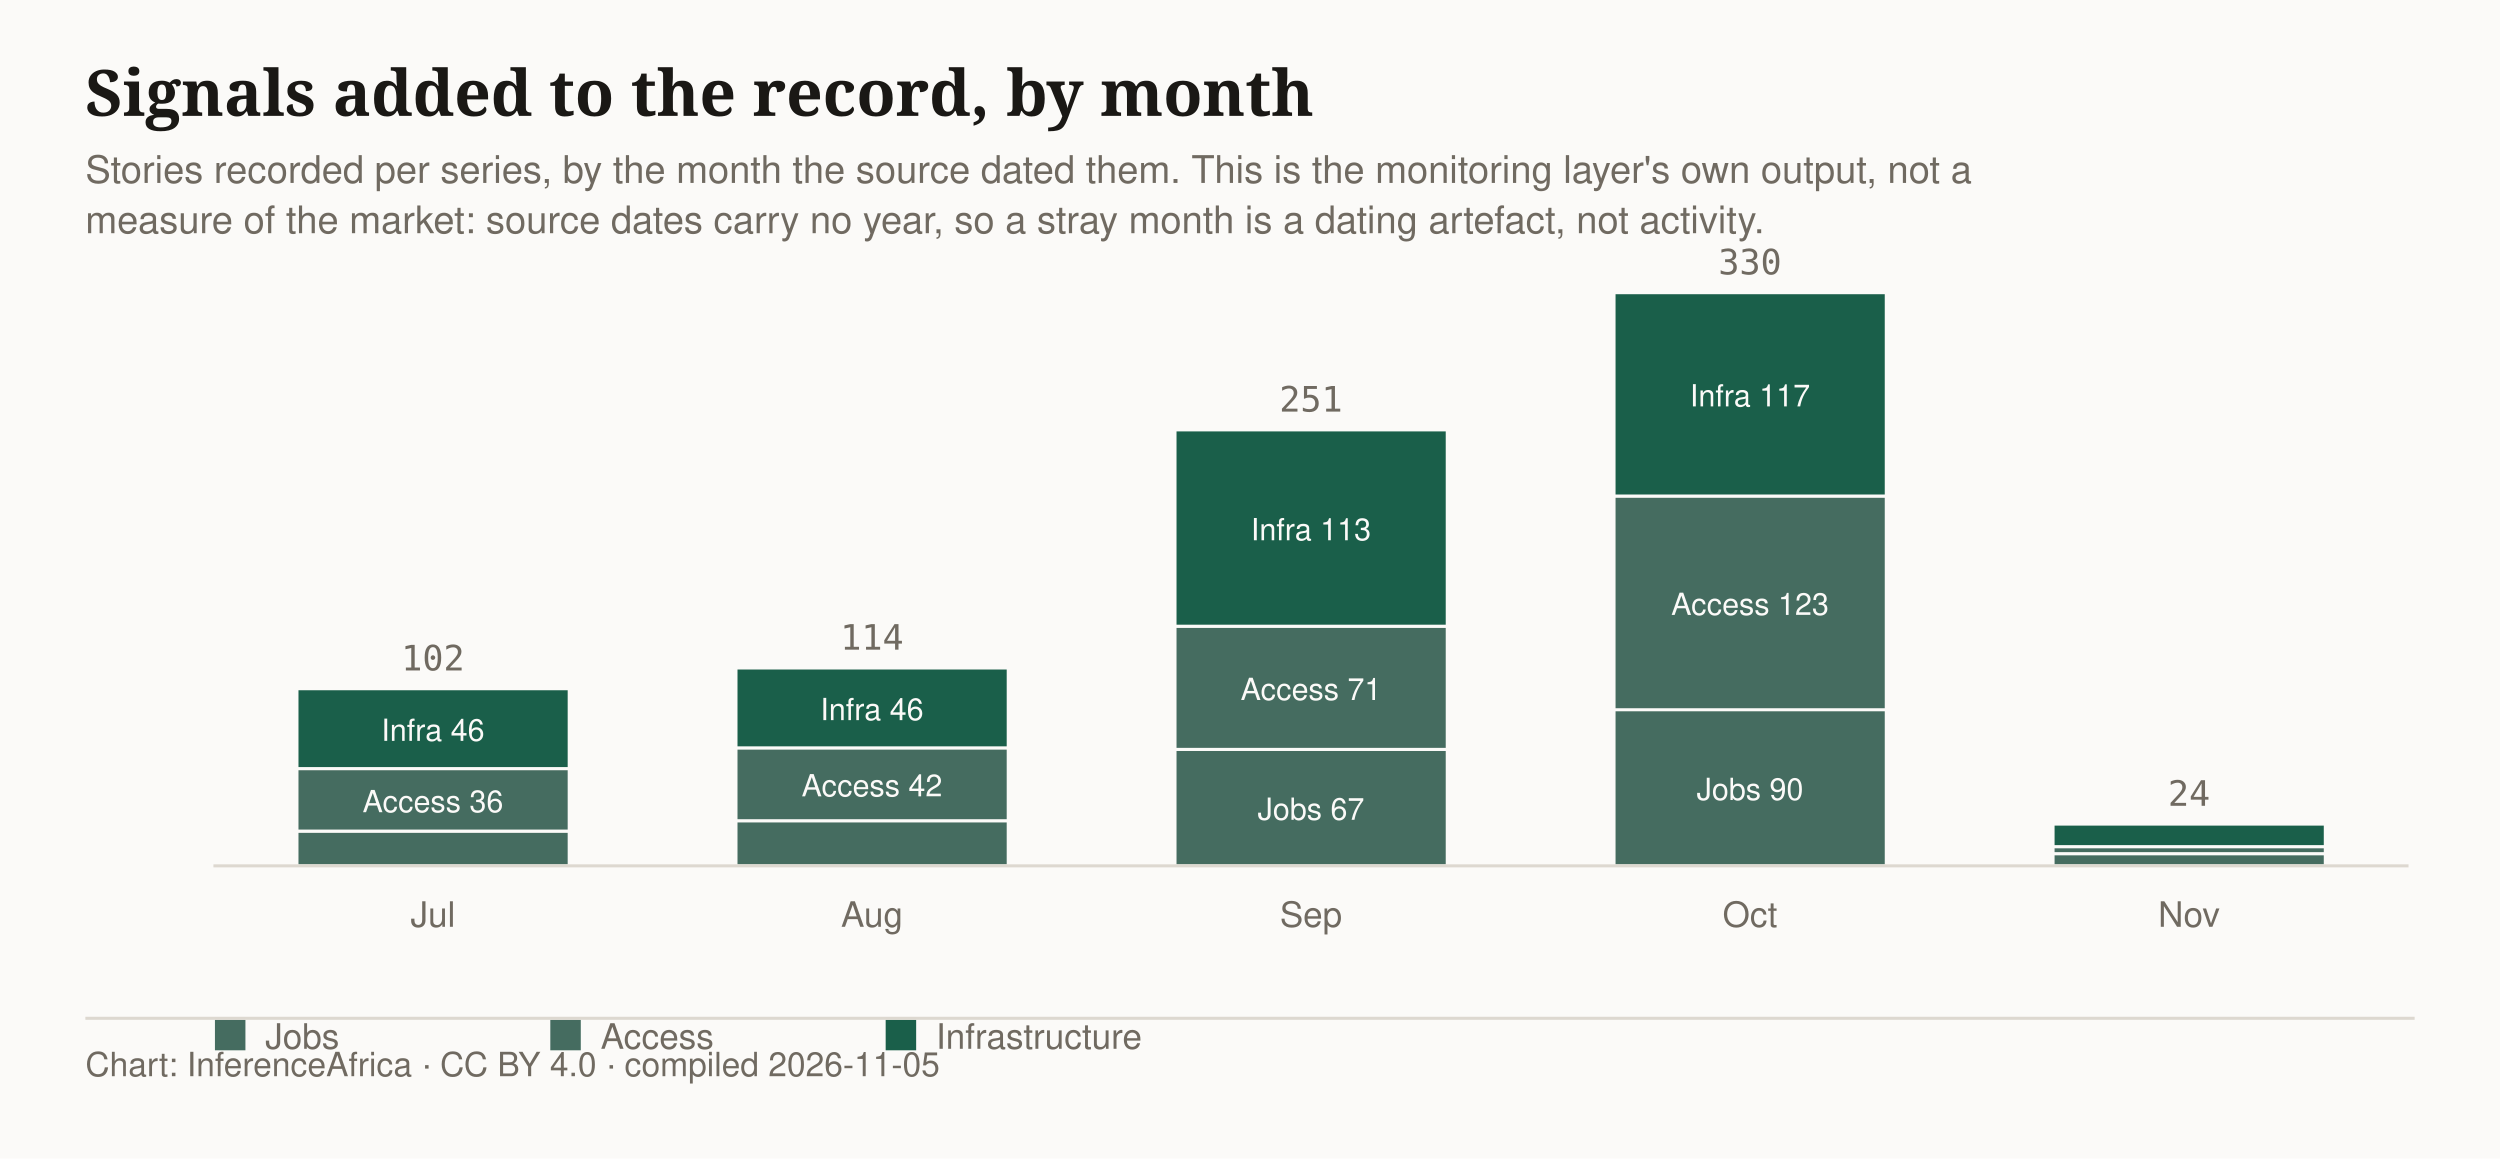
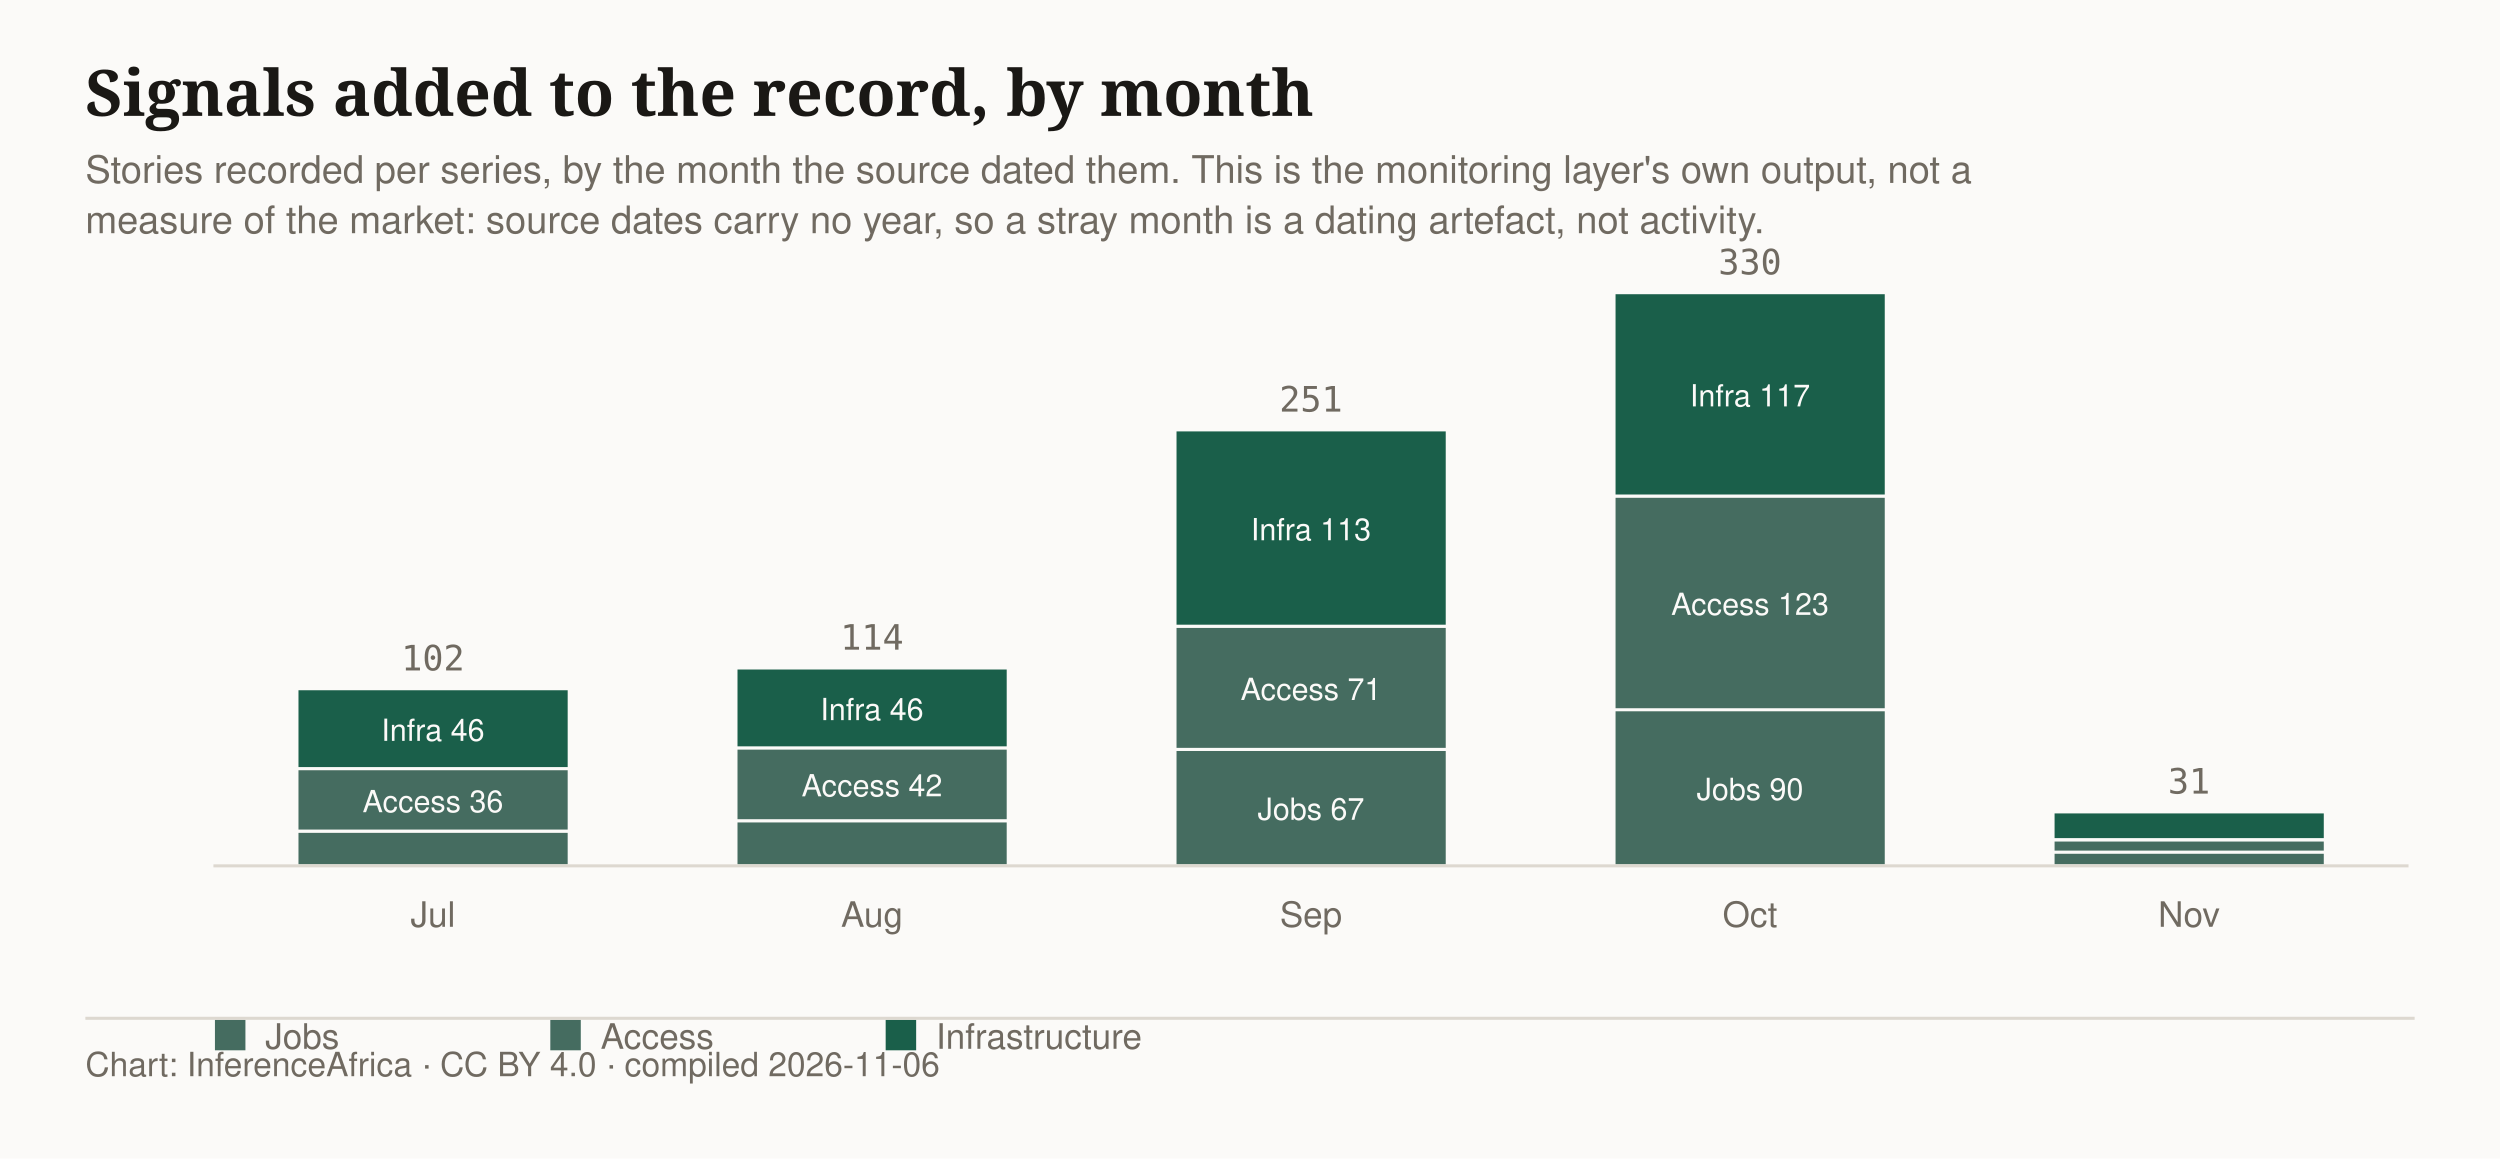
- <svg xmlns="http://www.w3.org/2000/svg" viewBox="0 0 820 380" width="820" height="380" role="img" aria-label="Signals added to the record by month and series: Jul 102, Aug 114, Sep 251, Oct 330, Nov 24. This measures the monitoring layer, not the market.">
+ <svg xmlns="http://www.w3.org/2000/svg" viewBox="0 0 820 380" width="820" height="380" role="img" aria-label="Signals added to the record by month and series: Jul 102, Aug 114, Sep 251, Oct 330, Nov 31. This measures the monitoring layer, not the market.">
  <defs>
    <pattern id="status-proposal" width="6" height="6" patternUnits="userSpaceOnUse">
      <path d="M0 6L6 0" stroke="#756342" stroke-width="1" />
    </pattern>
  </defs>
  <rect width="820" height="380" fill="#fbfaf8" />
  <text x="28" y="38" font-family="'Source Serif 4',Georgia,serif" font-size="21" font-weight="600" fill="#1a1815" style="font-variant-numeric:tabular-nums lining-nums">Signals added to the record, by month</text>
  <text x="28" y="60.0" font-family="IBM Plex Sans,-apple-system,'Segoe UI',Helvetica,Arial,sans-serif" font-size="12.5" fill="#706a61" style="font-variant-numeric:tabular-nums lining-nums">Stories recorded per series, by the month the source dated them. This is the monitoring layer's own output, not a</text>
  <text x="28" y="76.5" font-family="IBM Plex Sans,-apple-system,'Segoe UI',Helvetica,Arial,sans-serif" font-size="12.5" fill="#706a61" style="font-variant-numeric:tabular-nums lining-nums">measure of the market: source dates carry no year, so a stray month is a dating artefact, not activity.</text>
  <rect x="97.4" y="272.6" width="89.3" height="11.4" fill="#456c60" data-status="measured" stroke="#fbfaf8" stroke-width="1" />
  <rect x="97.4" y="252.1" width="89.3" height="20.5" fill="#456c60" data-status="measured" stroke="#fbfaf8" stroke-width="1" />
  <text x="142.0" y="266.4" text-anchor="middle" font-family="IBM Plex Sans,-apple-system,'Segoe UI',Helvetica,Arial,sans-serif" font-size="10" fill="#fbfaf8" style="font-variant-numeric:tabular-nums lining-nums">Access 36</text>
  <rect x="97.4" y="225.9" width="89.3" height="26.2" fill="#1a5f4a" data-status="measured" stroke="#fbfaf8" stroke-width="1" />
  <text x="142.0" y="243.0" text-anchor="middle" font-family="IBM Plex Sans,-apple-system,'Segoe UI',Helvetica,Arial,sans-serif" font-size="10" fill="#fbfaf8" style="font-variant-numeric:tabular-nums lining-nums">Infra 46</text>
  <text x="142.0" y="219.9" text-anchor="middle" font-family="'IBM Plex Mono',Consolas,monospace" font-size="11.5" fill="#706a61" style="font-variant-numeric:tabular-nums lining-nums">102</text>
  <text x="142.0" y="304" text-anchor="middle" font-family="IBM Plex Sans,-apple-system,'Segoe UI',Helvetica,Arial,sans-serif" font-size="11.5" fill="#706a61" style="font-variant-numeric:tabular-nums lining-nums">Jul</text>
  <rect x="241.4" y="269.2" width="89.3" height="14.8" fill="#456c60" data-status="measured" stroke="#fbfaf8" stroke-width="1" />
  <rect x="241.4" y="245.3" width="89.3" height="23.9" fill="#456c60" data-status="measured" stroke="#fbfaf8" stroke-width="1" />
  <text x="286.0" y="261.2" text-anchor="middle" font-family="IBM Plex Sans,-apple-system,'Segoe UI',Helvetica,Arial,sans-serif" font-size="10" fill="#fbfaf8" style="font-variant-numeric:tabular-nums lining-nums">Access 42</text>
  <rect x="241.4" y="219.1" width="89.3" height="26.2" fill="#1a5f4a" data-status="measured" stroke="#fbfaf8" stroke-width="1" />
  <text x="286.0" y="236.2" text-anchor="middle" font-family="IBM Plex Sans,-apple-system,'Segoe UI',Helvetica,Arial,sans-serif" font-size="10" fill="#fbfaf8" style="font-variant-numeric:tabular-nums lining-nums">Infra 46</text>
  <text x="286.0" y="213.1" text-anchor="middle" font-family="'IBM Plex Mono',Consolas,monospace" font-size="11.5" fill="#706a61" style="font-variant-numeric:tabular-nums lining-nums">114</text>
  <text x="286.0" y="304" text-anchor="middle" font-family="IBM Plex Sans,-apple-system,'Segoe UI',Helvetica,Arial,sans-serif" font-size="11.5" fill="#706a61" style="font-variant-numeric:tabular-nums lining-nums">Aug</text>
  <rect x="385.4" y="245.8" width="89.3" height="38.2" fill="#456c60" data-status="measured" stroke="#fbfaf8" stroke-width="1" />
  <text x="430.0" y="268.9" text-anchor="middle" font-family="IBM Plex Sans,-apple-system,'Segoe UI',Helvetica,Arial,sans-serif" font-size="10" fill="#fbfaf8" style="font-variant-numeric:tabular-nums lining-nums">Jobs 67</text>
  <rect x="385.4" y="205.4" width="89.3" height="40.4" fill="#456c60" data-status="measured" stroke="#fbfaf8" stroke-width="1" />
  <text x="430.0" y="229.6" text-anchor="middle" font-family="IBM Plex Sans,-apple-system,'Segoe UI',Helvetica,Arial,sans-serif" font-size="10" fill="#fbfaf8" style="font-variant-numeric:tabular-nums lining-nums">Access 71</text>
  <rect x="385.4" y="141.0" width="89.3" height="64.4" fill="#1a5f4a" data-status="measured" stroke="#fbfaf8" stroke-width="1" />
  <text x="430.0" y="177.2" text-anchor="middle" font-family="IBM Plex Sans,-apple-system,'Segoe UI',Helvetica,Arial,sans-serif" font-size="10" fill="#fbfaf8" style="font-variant-numeric:tabular-nums lining-nums">Infra 113</text>
  <text x="430.0" y="135.0" text-anchor="middle" font-family="'IBM Plex Mono',Consolas,monospace" font-size="11.5" fill="#706a61" style="font-variant-numeric:tabular-nums lining-nums">251</text>
  <text x="430.0" y="304" text-anchor="middle" font-family="IBM Plex Sans,-apple-system,'Segoe UI',Helvetica,Arial,sans-serif" font-size="11.5" fill="#706a61" style="font-variant-numeric:tabular-nums lining-nums">Sep</text>
  <rect x="529.4" y="232.7" width="89.3" height="51.3" fill="#456c60" data-status="measured" stroke="#fbfaf8" stroke-width="1" />
  <text x="574.0" y="262.4" text-anchor="middle" font-family="IBM Plex Sans,-apple-system,'Segoe UI',Helvetica,Arial,sans-serif" font-size="10" fill="#fbfaf8" style="font-variant-numeric:tabular-nums lining-nums">Jobs 90</text>
  <rect x="529.4" y="162.7" width="89.3" height="70.1" fill="#456c60" data-status="measured" stroke="#fbfaf8" stroke-width="1" />
  <text x="574.0" y="201.7" text-anchor="middle" font-family="IBM Plex Sans,-apple-system,'Segoe UI',Helvetica,Arial,sans-serif" font-size="10" fill="#fbfaf8" style="font-variant-numeric:tabular-nums lining-nums">Access 123</text>
  <rect x="529.4" y="96.0" width="89.3" height="66.7" fill="#1a5f4a" data-status="measured" stroke="#fbfaf8" stroke-width="1" />
  <text x="574.0" y="133.3" text-anchor="middle" font-family="IBM Plex Sans,-apple-system,'Segoe UI',Helvetica,Arial,sans-serif" font-size="10" fill="#fbfaf8" style="font-variant-numeric:tabular-nums lining-nums">Infra 117</text>
  <text x="574.0" y="90.0" text-anchor="middle" font-family="'IBM Plex Mono',Consolas,monospace" font-size="11.5" fill="#706a61" style="font-variant-numeric:tabular-nums lining-nums">330</text>
  <text x="574.0" y="304" text-anchor="middle" font-family="IBM Plex Sans,-apple-system,'Segoe UI',Helvetica,Arial,sans-serif" font-size="11.5" fill="#706a61" style="font-variant-numeric:tabular-nums lining-nums">Oct</text>
-   <rect x="673.4" y="280.0" width="89.3" height="4.0" fill="#456c60" data-status="measured" stroke="#fbfaf8" stroke-width="1" />
-   <rect x="673.4" y="277.7" width="89.3" height="2.3" fill="#456c60" data-status="measured" stroke="#fbfaf8" stroke-width="1" />
-   <rect x="673.4" y="270.3" width="89.3" height="7.4" fill="#1a5f4a" data-status="measured" stroke="#fbfaf8" stroke-width="1" />
-   <text x="718.0" y="264.3" text-anchor="middle" font-family="'IBM Plex Mono',Consolas,monospace" font-size="11.5" fill="#706a61" style="font-variant-numeric:tabular-nums lining-nums">24</text>
+   <rect x="673.4" y="279.4" width="89.3" height="4.6" fill="#456c60" data-status="measured" stroke="#fbfaf8" stroke-width="1" />
+   <rect x="673.4" y="275.5" width="89.3" height="4.0" fill="#456c60" data-status="measured" stroke="#fbfaf8" stroke-width="1" />
+   <rect x="673.4" y="266.3" width="89.3" height="9.1" fill="#1a5f4a" data-status="measured" stroke="#fbfaf8" stroke-width="1" />
+   <text x="718.0" y="260.3" text-anchor="middle" font-family="'IBM Plex Mono',Consolas,monospace" font-size="11.5" fill="#706a61" style="font-variant-numeric:tabular-nums lining-nums">31</text>
  <text x="718.0" y="304" text-anchor="middle" font-family="IBM Plex Sans,-apple-system,'Segoe UI',Helvetica,Arial,sans-serif" font-size="11.5" fill="#706a61" style="font-variant-numeric:tabular-nums lining-nums">Nov</text>
  <line x1="70" y1="284" x2="790" y2="284" stroke="#ddd8d0" />
  <rect x="70" y="334" width="11" height="11" fill="#456c60" data-status="measured" stroke="#fbfaf8" stroke-width="1" />
  <text x="87" y="344" font-family="IBM Plex Sans,-apple-system,'Segoe UI',Helvetica,Arial,sans-serif" font-size="11.5" fill="#706a61" style="font-variant-numeric:tabular-nums lining-nums">Jobs</text>
  <rect x="180" y="334" width="11" height="11" fill="#456c60" data-status="measured" stroke="#fbfaf8" stroke-width="1" />
  <text x="197" y="344" font-family="IBM Plex Sans,-apple-system,'Segoe UI',Helvetica,Arial,sans-serif" font-size="11.5" fill="#706a61" style="font-variant-numeric:tabular-nums lining-nums">Access</text>
  <rect x="290" y="334" width="11" height="11" fill="#1a5f4a" data-status="measured" stroke="#fbfaf8" stroke-width="1" />
  <text x="307" y="344" font-family="IBM Plex Sans,-apple-system,'Segoe UI',Helvetica,Arial,sans-serif" font-size="11.5" fill="#706a61" style="font-variant-numeric:tabular-nums lining-nums">Infrastructure</text>
  <line x1="28" y1="334" x2="792" y2="334" stroke="#ddd8d0" />
-   <text x="28" y="353" font-family="IBM Plex Sans,-apple-system,'Segoe UI',Helvetica,Arial,sans-serif" font-size="11" fill="#706a61" style="font-variant-numeric:tabular-nums lining-nums">Chart: InferenceAfrica · CC BY 4.0 · compiled 2026-11-05</text>
+   <text x="28" y="353" font-family="IBM Plex Sans,-apple-system,'Segoe UI',Helvetica,Arial,sans-serif" font-size="11" fill="#706a61" style="font-variant-numeric:tabular-nums lining-nums">Chart: InferenceAfrica · CC BY 4.0 · compiled 2026-11-06</text>
</svg>
